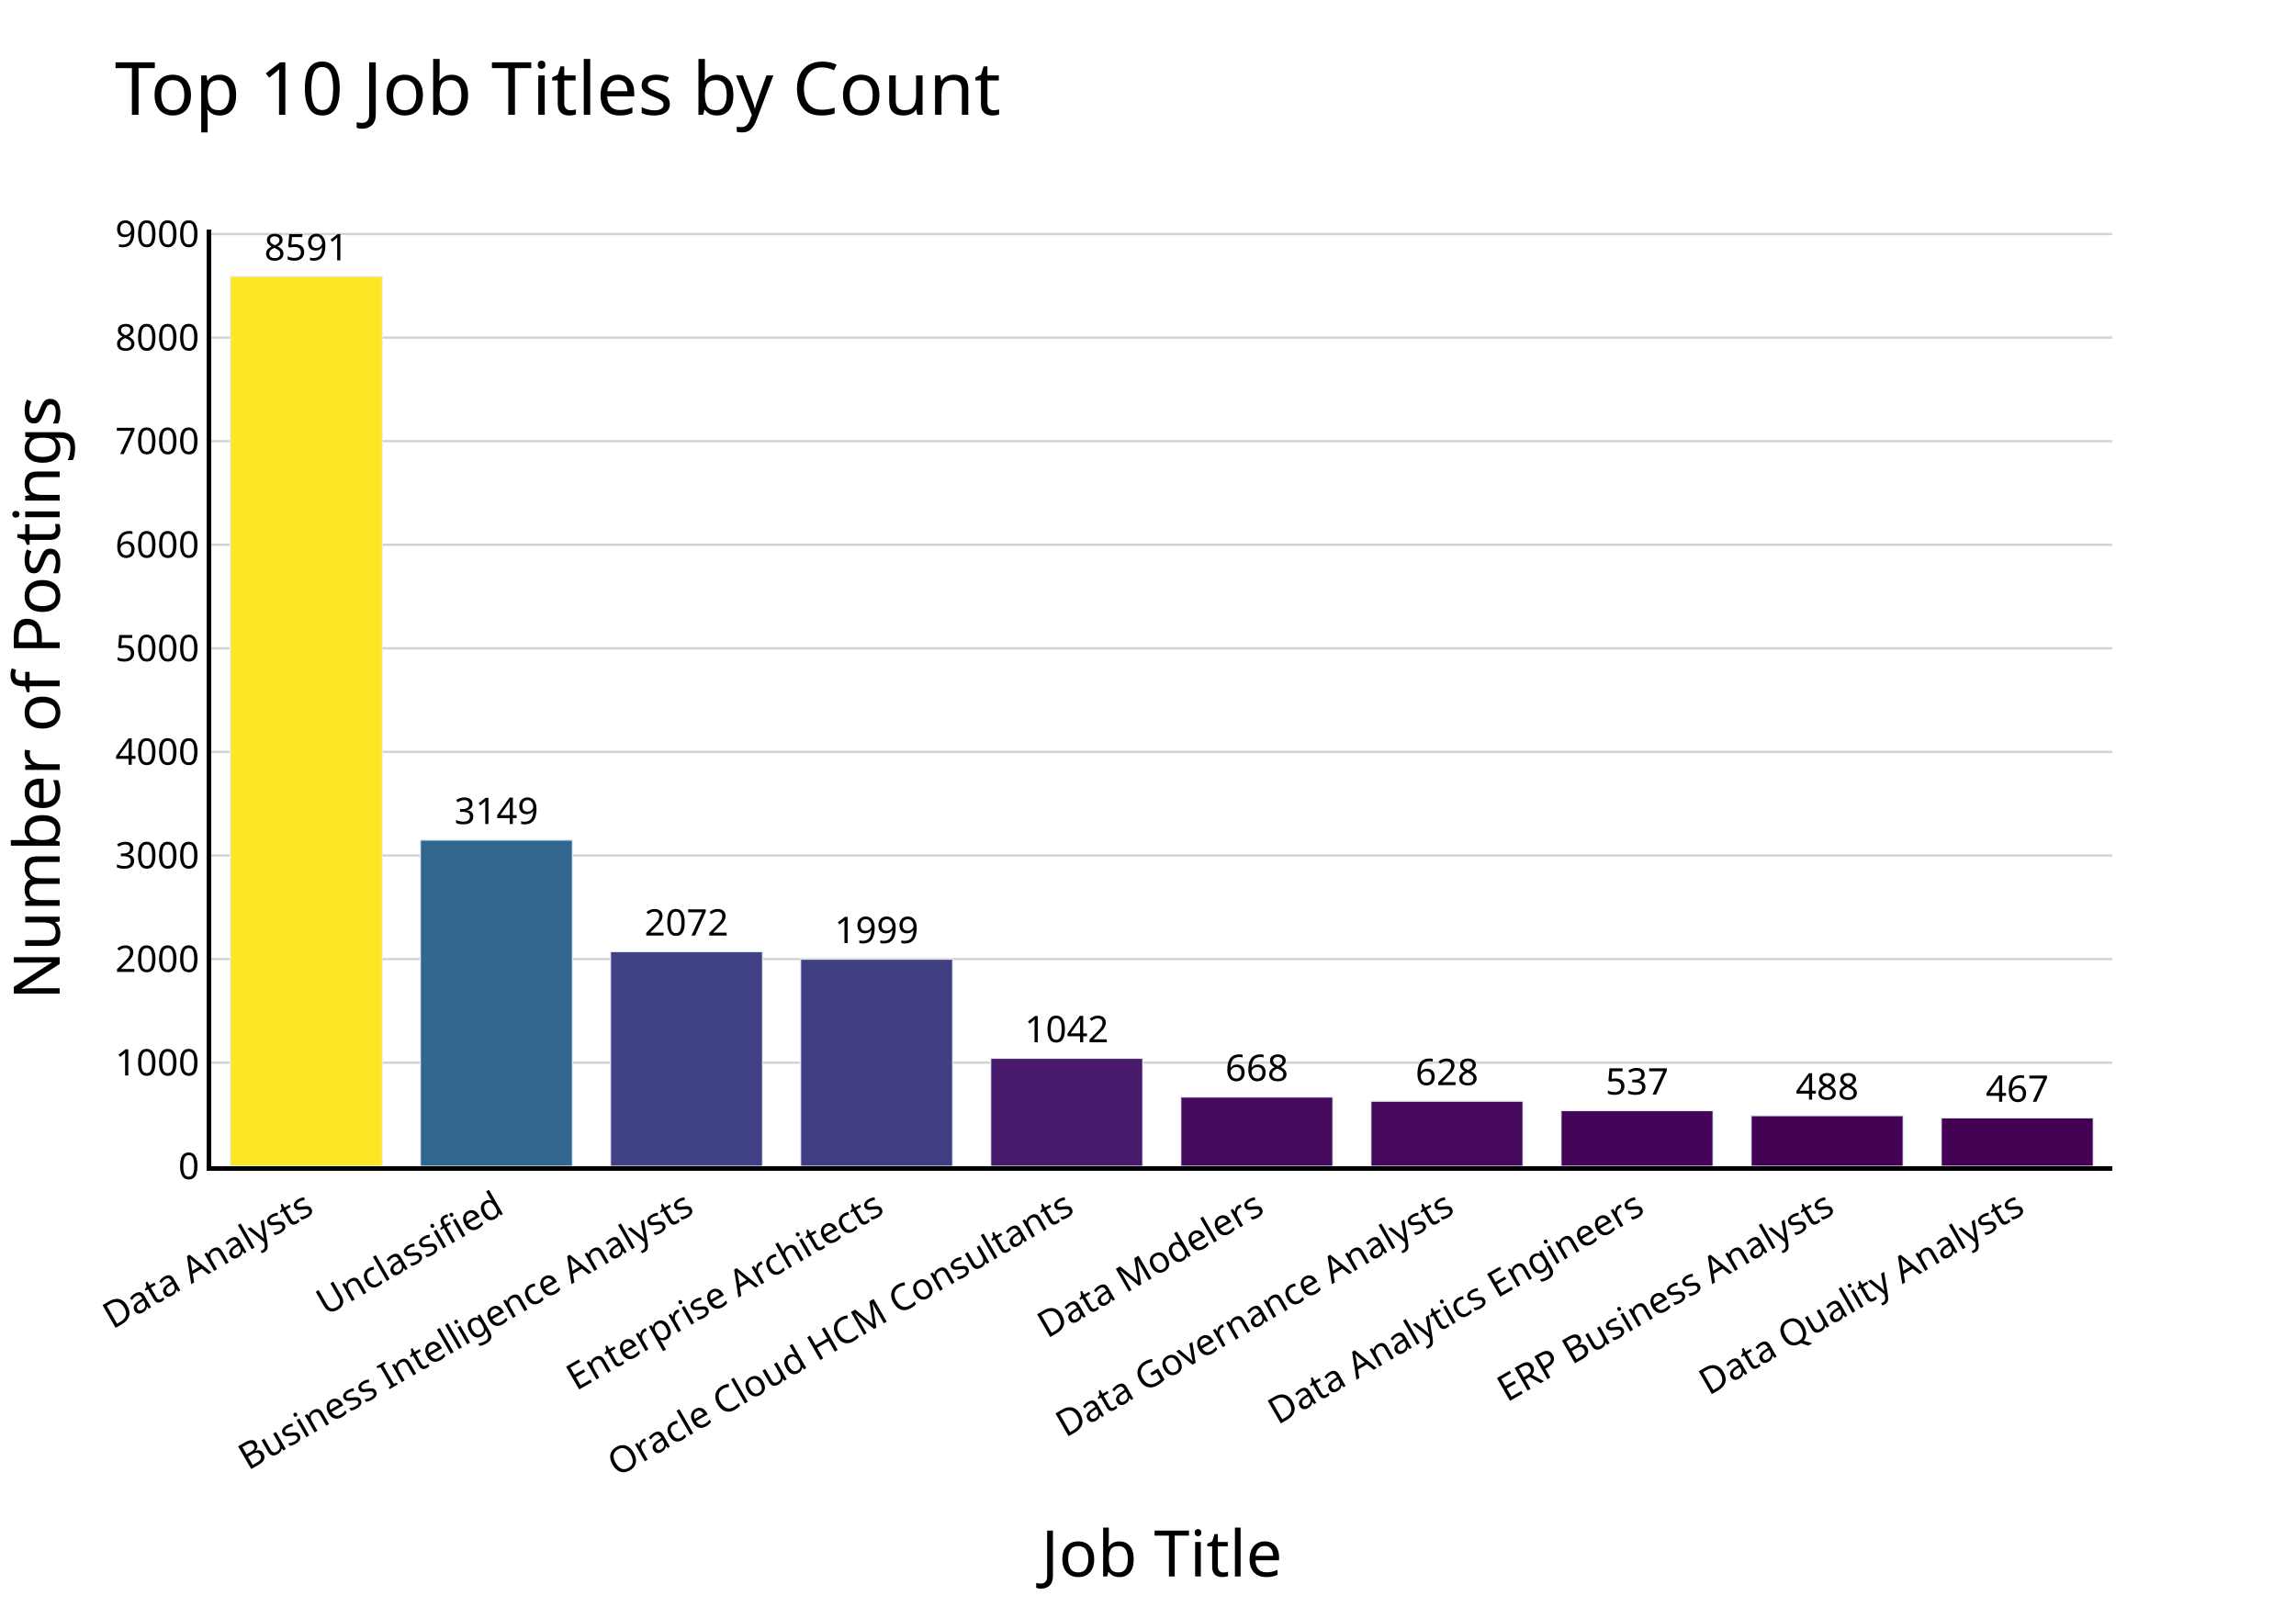
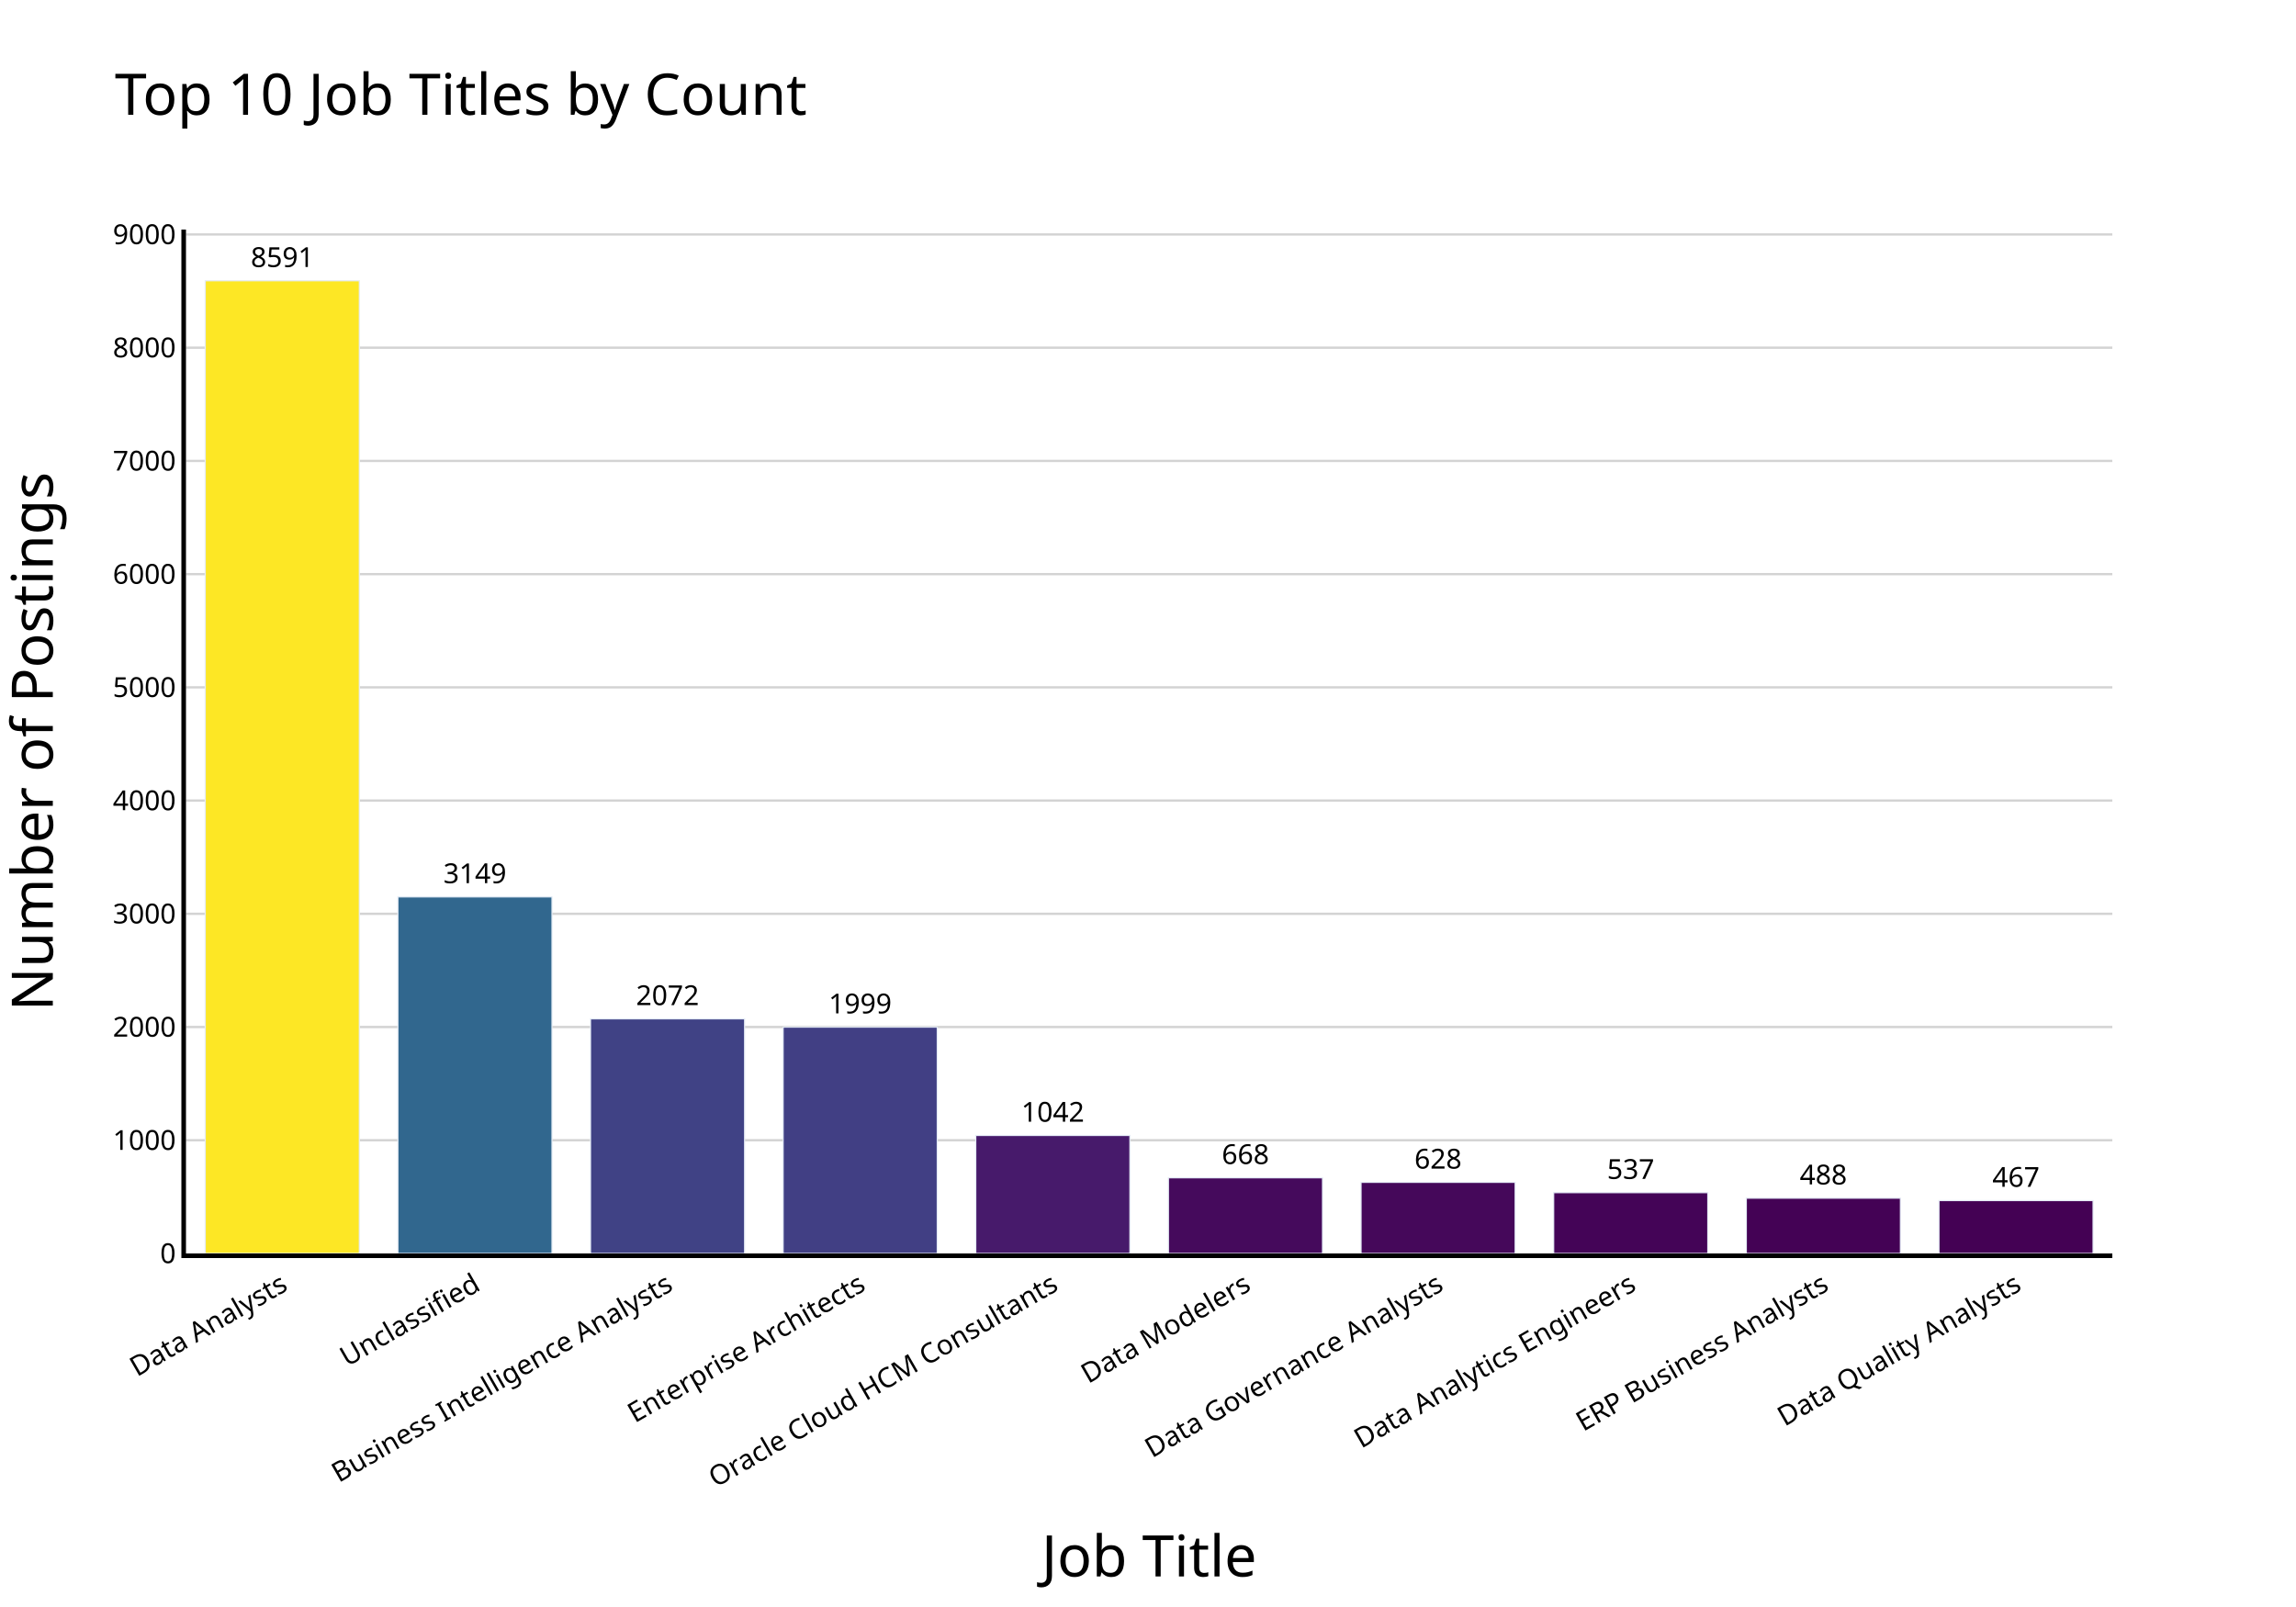
<svg xmlns="http://www.w3.org/2000/svg" class="main-svg" width="1000" height="700" style="" viewBox="0 0 1000 700">
  <rect x="0" y="0" width="1000" height="700" style="fill: rgb(255, 255, 255); fill-opacity: 1;" />
-   <defs id="defs-1b2f49">
+   <defs id="defs-019430">
    <g class="clips">
-       <clipPath id="clip1b2f49xyplot" class="plotclip">
-         <rect width="828" height="408" />
-       </clipPath>
-       <clipPath class="axesclip" id="clip1b2f49x">
-         <rect x="92" y="0" width="828" height="700" />
-       </clipPath>
-       <clipPath class="axesclip" id="clip1b2f49y">
-         <rect x="0" y="100" width="1000" height="408" />
-       </clipPath>
-       <clipPath class="axesclip" id="clip1b2f49xy">
-         <rect x="92" y="100" width="828" height="408" />
+       <clipPath id="clip019430xyplot" class="plotclip">
+         <rect width="839" height="446" />
+       </clipPath>
+       <clipPath class="axesclip" id="clip019430x">
+         <rect x="81" y="0" width="839" height="700" />
+       </clipPath>
+       <clipPath class="axesclip" id="clip019430y">
+         <rect x="0" y="100" width="1000" height="446" />
+       </clipPath>
+       <clipPath class="axesclip" id="clip019430xy">
+         <rect x="81" y="100" width="839" height="446" />
      </clipPath>
    </g>
    <g class="gradients" />
    <g class="patterns" />
  </defs>
  <g class="bglayer" />
  <g class="layer-below">
    <g class="imagelayer" />
    <g class="shapelayer" />
  </g>
  <g class="cartesianlayer">
    <g class="subplot xy">
      <g class="layer-subplot">
        <g class="shapelayer" />
        <g class="imagelayer" />
      </g>
      <g class="minor-gridlayer">
        <g class="x" />
        <g class="y" />
      </g>
      <g class="gridlayer">
        <g class="x" />
        <g class="y">
-           <path class="ygrid crisp" transform="translate(0,462.88)" d="M92,0h828" style="stroke: rgb(211, 211, 211); stroke-opacity: 1; stroke-width: 1px;" />
-           <path class="ygrid crisp" transform="translate(0,417.77)" d="M92,0h828" style="stroke: rgb(211, 211, 211); stroke-opacity: 1; stroke-width: 1px;" />
-           <path class="ygrid crisp" transform="translate(0,372.65)" d="M92,0h828" style="stroke: rgb(211, 211, 211); stroke-opacity: 1; stroke-width: 1px;" />
-           <path class="ygrid crisp" transform="translate(0,327.53)" d="M92,0h828" style="stroke: rgb(211, 211, 211); stroke-opacity: 1; stroke-width: 1px;" />
-           <path class="ygrid crisp" transform="translate(0,282.42)" d="M92,0h828" style="stroke: rgb(211, 211, 211); stroke-opacity: 1; stroke-width: 1px;" />
-           <path class="ygrid crisp" transform="translate(0,237.3)" d="M92,0h828" style="stroke: rgb(211, 211, 211); stroke-opacity: 1; stroke-width: 1px;" />
-           <path class="ygrid crisp" transform="translate(0,192.18)" d="M92,0h828" style="stroke: rgb(211, 211, 211); stroke-opacity: 1; stroke-width: 1px;" />
-           <path class="ygrid crisp" transform="translate(0,147.06)" d="M92,0h828" style="stroke: rgb(211, 211, 211); stroke-opacity: 1; stroke-width: 1px;" />
-           <path class="ygrid crisp" transform="translate(0,101.95)" d="M92,0h828" style="stroke: rgb(211, 211, 211); stroke-opacity: 1; stroke-width: 1px;" />
+           <path class="ygrid crisp" transform="translate(0,496.68)" d="M81,0h839" style="stroke: rgb(211, 211, 211); stroke-opacity: 1; stroke-width: 1px;" />
+           <path class="ygrid crisp" transform="translate(0,447.36)" d="M81,0h839" style="stroke: rgb(211, 211, 211); stroke-opacity: 1; stroke-width: 1px;" />
+           <path class="ygrid crisp" transform="translate(0,398.04)" d="M81,0h839" style="stroke: rgb(211, 211, 211); stroke-opacity: 1; stroke-width: 1px;" />
+           <path class="ygrid crisp" transform="translate(0,348.72)" d="M81,0h839" style="stroke: rgb(211, 211, 211); stroke-opacity: 1; stroke-width: 1px;" />
+           <path class="ygrid crisp" transform="translate(0,299.4)" d="M81,0h839" style="stroke: rgb(211, 211, 211); stroke-opacity: 1; stroke-width: 1px;" />
+           <path class="ygrid crisp" transform="translate(0,250.09)" d="M81,0h839" style="stroke: rgb(211, 211, 211); stroke-opacity: 1; stroke-width: 1px;" />
+           <path class="ygrid crisp" transform="translate(0,200.77)" d="M81,0h839" style="stroke: rgb(211, 211, 211); stroke-opacity: 1; stroke-width: 1px;" />
+           <path class="ygrid crisp" transform="translate(0,151.45)" d="M81,0h839" style="stroke: rgb(211, 211, 211); stroke-opacity: 1; stroke-width: 1px;" />
+           <path class="ygrid crisp" transform="translate(0,102.13)" d="M81,0h839" style="stroke: rgb(211, 211, 211); stroke-opacity: 1; stroke-width: 1px;" />
        </g>
      </g>
      <g class="zerolinelayer">
-         <path class="yzl zl crisp" transform="translate(0,508)" d="M92,0h828" style="stroke: rgb(255, 255, 255); stroke-opacity: 1; stroke-width: 2px;" />
+         <path class="yzl zl crisp" transform="translate(0,546)" d="M81,0h839" style="stroke: rgb(255, 255, 255); stroke-opacity: 1; stroke-width: 2px;" />
      </g>
      <g class="layer-between">
        <g class="shapelayer" />
        <g class="imagelayer" />
      </g>
      <path class="xlines-below" />
      <path class="ylines-below" />
      <g class="overlines-below" />
      <g class="xaxislayer-below" />
      <g class="yaxislayer-below" />
      <g class="overaxes-below" />
      <g class="overplot">
-         <g class="xy" transform="translate(92,100)" clip-path="url(#clip1b2f49xyplot)">
+         <g class="xy" transform="translate(81,100)" clip-path="url(#clip019430xyplot)">
          <g class="barlayer mlayer">
            <g class="trace bars" style="opacity: 1;">
              <g class="points">
                <g class="point">
-                   <path d="M8.28,408V20.4H74.52V408Z" style="vector-effect: none; opacity: 1; stroke-width: 0.5px; fill: rgb(253, 231, 37); fill-opacity: 1; stroke: rgb(229, 236, 246); stroke-opacity: 1;" />
-                   <text class="bartext bartext-outside" text-anchor="middle" data-notex="1" x="0" y="0" style="font-family: 'Arial Black'; font-size: 16px; fill: rgb(0, 0, 0); fill-opacity: 1; white-space: pre;" transform="translate(41.4,13.4)">8591</text>
-                 </g>
-                 <g class="point">
-                   <path d="M91.08,408V265.93H157.32V408Z" style="vector-effect: none; opacity: 1; stroke-width: 0.5px; fill: rgb(49, 103, 142); fill-opacity: 1; stroke: rgb(229, 236, 246); stroke-opacity: 1;" />
-                   <text class="bartext bartext-outside" text-anchor="middle" data-notex="1" x="0" y="0" style="font-family: 'Arial Black'; font-size: 16px; fill: rgb(0, 0, 0); fill-opacity: 1; white-space: pre;" transform="translate(124.2,258.93)">3149</text>
-                 </g>
-                 <g class="point">
-                   <path d="M173.88,408V314.52H240.12V408Z" style="vector-effect: none; opacity: 1; stroke-width: 0.5px; fill: rgb(64, 66, 133); fill-opacity: 1; stroke: rgb(229, 236, 246); stroke-opacity: 1;" />
-                   <text class="bartext bartext-outside" text-anchor="middle" data-notex="1" x="0" y="0" style="font-family: 'Arial Black'; font-size: 16px; fill: rgb(0, 0, 0); fill-opacity: 1; white-space: pre;" transform="translate(207,307.52)">2072</text>
-                 </g>
-                 <g class="point">
-                   <path d="M256.68,408V317.81H322.92V408Z" style="vector-effect: none; opacity: 1; stroke-width: 0.5px; fill: rgb(65, 63, 132); fill-opacity: 1; stroke: rgb(229, 236, 246); stroke-opacity: 1;" />
-                   <text class="bartext bartext-outside" text-anchor="middle" data-notex="1" x="0" y="0" style="font-family: 'Arial Black'; font-size: 16px; fill: rgb(0, 0, 0); fill-opacity: 1; white-space: pre;" transform="translate(289.8,310.81)">1999</text>
-                 </g>
-                 <g class="point">
-                   <path d="M339.48,408V360.99H405.72V408Z" style="vector-effect: none; opacity: 1; stroke-width: 0.5px; fill: rgb(71, 26, 107); fill-opacity: 1; stroke: rgb(229, 236, 246); stroke-opacity: 1;" />
-                   <text class="bartext bartext-outside" text-anchor="middle" data-notex="1" x="0" y="0" style="font-family: 'Arial Black'; font-size: 16px; fill: rgb(0, 0, 0); fill-opacity: 1; white-space: pre;" transform="translate(372.6,353.99)">1042</text>
-                 </g>
-                 <g class="point">
-                   <path d="M422.28,408V377.86H488.52V408Z" style="vector-effect: none; opacity: 1; stroke-width: 0.5px; fill: rgb(69, 10, 92); fill-opacity: 1; stroke: rgb(229, 236, 246); stroke-opacity: 1;" />
-                   <text class="bartext bartext-outside" text-anchor="middle" data-notex="1" x="0" y="0" style="font-family: 'Arial Black'; font-size: 16px; fill: rgb(0, 0, 0); fill-opacity: 1; white-space: pre;" transform="translate(455.4,370.86)">668</text>
-                 </g>
-                 <g class="point">
-                   <path d="M505.08,408V379.67H571.32V408Z" style="vector-effect: none; opacity: 1; stroke-width: 0.5px; fill: rgb(69, 8, 90); fill-opacity: 1; stroke: rgb(229, 236, 246); stroke-opacity: 1;" />
-                   <text class="bartext bartext-outside" text-anchor="middle" data-notex="1" x="0" y="0" style="font-family: 'Arial Black'; font-size: 16px; fill: rgb(0, 0, 0); fill-opacity: 1; white-space: pre;" transform="translate(538.2,372.67)">628</text>
-                 </g>
-                 <g class="point">
-                   <path d="M587.88,408V383.77H654.12V408Z" style="vector-effect: none; opacity: 1; stroke-width: 0.5px; fill: rgb(68, 4, 87); fill-opacity: 1; stroke: rgb(229, 236, 246); stroke-opacity: 1;" />
-                   <text class="bartext bartext-outside" text-anchor="middle" data-notex="1" x="0" y="0" style="font-family: 'Arial Black'; font-size: 16px; fill: rgb(0, 0, 0); fill-opacity: 1; white-space: pre;" transform="translate(621,376.77)">537</text>
-                 </g>
-                 <g class="point">
-                   <path d="M670.68,408V385.98H736.92V408Z" style="vector-effect: none; opacity: 1; stroke-width: 0.5px; fill: rgb(68, 2, 85); fill-opacity: 1; stroke: rgb(229, 236, 246); stroke-opacity: 1;" />
-                   <text class="bartext bartext-outside" text-anchor="middle" data-notex="1" x="0" y="0" style="font-family: 'Arial Black'; font-size: 16px; fill: rgb(0, 0, 0); fill-opacity: 1; white-space: pre;" transform="translate(703.8,378.98)">488</text>
-                 </g>
-                 <g class="point">
-                   <path d="M753.48,408V386.93H819.72V408Z" style="vector-effect: none; opacity: 1; stroke-width: 0.5px; fill: rgb(68, 1, 84); fill-opacity: 1; stroke: rgb(229, 236, 246); stroke-opacity: 1;" />
-                   <text class="bartext bartext-outside" text-anchor="middle" data-notex="1" x="0" y="0" style="font-family: 'Arial Black'; font-size: 16px; fill: rgb(0, 0, 0); fill-opacity: 1; white-space: pre;" transform="translate(786.6,379.93)">467</text>
+                   <path d="M8.39,446V22.3H75.51V446Z" style="vector-effect: none; opacity: 1; stroke-width: 0.5px; fill: rgb(253, 231, 37); fill-opacity: 1; stroke: rgb(229, 236, 246); stroke-opacity: 1;" />
+                   <text class="bartext bartext-outside" text-anchor="middle" data-notex="1" x="0" y="0" style="font-family: 'Arial Black'; font-size: 12px; fill: rgb(0, 0, 0); fill-opacity: 1; white-space: pre;" transform="translate(41.95,16.3)">8591</text>
+                 </g>
+                 <g class="point">
+                   <path d="M92.29,446V290.69H159.41V446Z" style="vector-effect: none; opacity: 1; stroke-width: 0.5px; fill: rgb(49, 103, 142); fill-opacity: 1; stroke: rgb(229, 236, 246); stroke-opacity: 1;" />
+                   <text class="bartext bartext-outside" text-anchor="middle" data-notex="1" x="0" y="0" style="font-family: 'Arial Black'; font-size: 12px; fill: rgb(0, 0, 0); fill-opacity: 1; white-space: pre;" transform="translate(125.85,284.69)">3149</text>
+                 </g>
+                 <g class="point">
+                   <path d="M176.19,446V343.81H243.31V446Z" style="vector-effect: none; opacity: 1; stroke-width: 0.5px; fill: rgb(64, 66, 133); fill-opacity: 1; stroke: rgb(229, 236, 246); stroke-opacity: 1;" />
+                   <text class="bartext bartext-outside" text-anchor="middle" data-notex="1" x="0" y="0" style="font-family: 'Arial Black'; font-size: 12px; fill: rgb(0, 0, 0); fill-opacity: 1; white-space: pre;" transform="translate(209.75,337.81)">2072</text>
+                 </g>
+                 <g class="point">
+                   <path d="M260.09,446V347.41H327.21V446Z" style="vector-effect: none; opacity: 1; stroke-width: 0.5px; fill: rgb(65, 63, 132); fill-opacity: 1; stroke: rgb(229, 236, 246); stroke-opacity: 1;" />
+                   <text class="bartext bartext-outside" text-anchor="middle" data-notex="1" x="0" y="0" style="font-family: 'Arial Black'; font-size: 12px; fill: rgb(0, 0, 0); fill-opacity: 1; white-space: pre;" transform="translate(293.65,341.41)">1999</text>
+                 </g>
+                 <g class="point">
+                   <path d="M343.99,446V394.61H411.11V446Z" style="vector-effect: none; opacity: 1; stroke-width: 0.5px; fill: rgb(71, 26, 107); fill-opacity: 1; stroke: rgb(229, 236, 246); stroke-opacity: 1;" />
+                   <text class="bartext bartext-outside" text-anchor="middle" data-notex="1" x="0" y="0" style="font-family: 'Arial Black'; font-size: 12px; fill: rgb(0, 0, 0); fill-opacity: 1; white-space: pre;" transform="translate(377.55,388.61)">1042</text>
+                 </g>
+                 <g class="point">
+                   <path d="M427.89,446V413.05H495.01V446Z" style="vector-effect: none; opacity: 1; stroke-width: 0.5px; fill: rgb(69, 10, 92); fill-opacity: 1; stroke: rgb(229, 236, 246); stroke-opacity: 1;" />
+                   <text class="bartext bartext-outside" text-anchor="middle" data-notex="1" x="0" y="0" style="font-family: 'Arial Black'; font-size: 12px; fill: rgb(0, 0, 0); fill-opacity: 1; white-space: pre;" transform="translate(461.45,407.05)">668</text>
+                 </g>
+                 <g class="point">
+                   <path d="M511.79,446V415.03H578.91V446Z" style="vector-effect: none; opacity: 1; stroke-width: 0.5px; fill: rgb(69, 8, 90); fill-opacity: 1; stroke: rgb(229, 236, 246); stroke-opacity: 1;" />
+                   <text class="bartext bartext-outside" text-anchor="middle" data-notex="1" x="0" y="0" style="font-family: 'Arial Black'; font-size: 12px; fill: rgb(0, 0, 0); fill-opacity: 1; white-space: pre;" transform="translate(545.35,409.03)">628</text>
+                 </g>
+                 <g class="point">
+                   <path d="M595.69,446V419.52H662.81V446Z" style="vector-effect: none; opacity: 1; stroke-width: 0.5px; fill: rgb(68, 4, 87); fill-opacity: 1; stroke: rgb(229, 236, 246); stroke-opacity: 1;" />
+                   <text class="bartext bartext-outside" text-anchor="middle" data-notex="1" x="0" y="0" style="font-family: 'Arial Black'; font-size: 12px; fill: rgb(0, 0, 0); fill-opacity: 1; white-space: pre;" transform="translate(629.25,413.52)">537</text>
+                 </g>
+                 <g class="point">
+                   <path d="M679.59,446V421.93H746.71V446Z" style="vector-effect: none; opacity: 1; stroke-width: 0.5px; fill: rgb(68, 2, 85); fill-opacity: 1; stroke: rgb(229, 236, 246); stroke-opacity: 1;" />
+                   <text class="bartext bartext-outside" text-anchor="middle" data-notex="1" x="0" y="0" style="font-family: 'Arial Black'; font-size: 12px; fill: rgb(0, 0, 0); fill-opacity: 1; white-space: pre;" transform="translate(713.15,415.93)">488</text>
+                 </g>
+                 <g class="point">
+                   <path d="M763.49,446V422.97H830.61V446Z" style="vector-effect: none; opacity: 1; stroke-width: 0.5px; fill: rgb(68, 1, 84); fill-opacity: 1; stroke: rgb(229, 236, 246); stroke-opacity: 1;" />
+                   <text class="bartext bartext-outside" text-anchor="middle" data-notex="1" x="0" y="0" style="font-family: 'Arial Black'; font-size: 12px; fill: rgb(0, 0, 0); fill-opacity: 1; white-space: pre;" transform="translate(797.05,416.97)">467</text>
                </g>
              </g>
            </g>
          </g>
        </g>
      </g>
-       <path class="xlines-above crisp" d="M90,509H920" style="fill: none; stroke-width: 2px; stroke: rgb(0, 0, 0); stroke-opacity: 1;" />
-       <path class="ylines-above crisp" d="M91,100V508" style="fill: none; stroke-width: 2px; stroke: rgb(0, 0, 0); stroke-opacity: 1;" />
+       <path class="xlines-above crisp" d="M79,547H920" style="fill: none; stroke-width: 2px; stroke: rgb(0, 0, 0); stroke-opacity: 1;" />
+       <path class="ylines-above crisp" d="M80,100V546" style="fill: none; stroke-width: 2px; stroke: rgb(0, 0, 0); stroke-opacity: 1;" />
      <g class="overlines-above" />
      <g class="xaxislayer-above">
        <g class="xtick">
-           <text text-anchor="end" x="0" y="529.2" transform="translate(133.4,0) rotate(-30,0,521.2)" style="font-family: 'Arial Black'; font-size: 16px; fill: rgb(0, 0, 0); fill-opacity: 1; white-space: pre; opacity: 1;">Data Analysts</text>
-         </g>
-         <g class="xtick">
-           <text text-anchor="end" x="0" y="529.2" transform="translate(216.2,0) rotate(-30,0,521.2)" style="font-family: 'Arial Black'; font-size: 16px; fill: rgb(0, 0, 0); fill-opacity: 1; white-space: pre; opacity: 1;">Unclassified</text>
-         </g>
-         <g class="xtick">
-           <text text-anchor="end" x="0" y="529.2" transform="translate(299,0) rotate(-30,0,521.2)" style="font-family: 'Arial Black'; font-size: 16px; fill: rgb(0, 0, 0); fill-opacity: 1; white-space: pre; opacity: 1;">Business Intelligence Analysts</text>
-         </g>
-         <g class="xtick">
-           <text text-anchor="end" x="0" y="529.2" transform="translate(381.8,0) rotate(-30,0,521.2)" style="font-family: 'Arial Black'; font-size: 16px; fill: rgb(0, 0, 0); fill-opacity: 1; white-space: pre; opacity: 1;">Enterprise Architects</text>
-         </g>
-         <g class="xtick">
-           <text text-anchor="end" x="0" y="529.2" transform="translate(464.6,0) rotate(-30,0,521.2)" style="font-family: 'Arial Black'; font-size: 16px; fill: rgb(0, 0, 0); fill-opacity: 1; white-space: pre; opacity: 1;">Oracle Cloud HCM Consultants</text>
-         </g>
-         <g class="xtick">
-           <text text-anchor="end" x="0" y="529.2" transform="translate(547.4,0) rotate(-30,0,521.2)" style="font-family: 'Arial Black'; font-size: 16px; fill: rgb(0, 0, 0); fill-opacity: 1; white-space: pre; opacity: 1;">Data Modelers</text>
-         </g>
-         <g class="xtick">
-           <text text-anchor="end" x="0" y="529.2" transform="translate(630.2,0) rotate(-30,0,521.2)" style="font-family: 'Arial Black'; font-size: 16px; fill: rgb(0, 0, 0); fill-opacity: 1; white-space: pre; opacity: 1;">Data Governance Analysts</text>
-         </g>
-         <g class="xtick">
-           <text text-anchor="end" x="0" y="529.2" transform="translate(713,0) rotate(-30,0,521.2)" style="font-family: 'Arial Black'; font-size: 16px; fill: rgb(0, 0, 0); fill-opacity: 1; white-space: pre; opacity: 1;">Data Analytics Engineers</text>
-         </g>
-         <g class="xtick">
-           <text text-anchor="end" x="0" y="529.2" transform="translate(795.8,0) rotate(-30,0,521.2)" style="font-family: 'Arial Black'; font-size: 16px; fill: rgb(0, 0, 0); fill-opacity: 1; white-space: pre; opacity: 1;">ERP Business Analysts</text>
-         </g>
-         <g class="xtick">
-           <text text-anchor="end" x="0" y="529.2" transform="translate(878.6,0) rotate(-30,0,521.2)" style="font-family: 'Arial Black'; font-size: 16px; fill: rgb(0, 0, 0); fill-opacity: 1; white-space: pre; opacity: 1;">Data Quality Analysts</text>
+           <text text-anchor="end" x="0" y="562.4" transform="translate(122.95,0) rotate(-30,0,556.4)" style="font-family: 'Arial Black'; font-size: 12px; fill: rgb(0, 0, 0); fill-opacity: 1; white-space: pre; opacity: 1;">Data Analysts</text>
+         </g>
+         <g class="xtick">
+           <text text-anchor="end" x="0" y="562.4" transform="translate(206.85,0) rotate(-30,0,556.4)" style="font-family: 'Arial Black'; font-size: 12px; fill: rgb(0, 0, 0); fill-opacity: 1; white-space: pre; opacity: 1;">Unclassified</text>
+         </g>
+         <g class="xtick">
+           <text text-anchor="end" x="0" y="562.4" transform="translate(290.75,0) rotate(-30,0,556.4)" style="font-family: 'Arial Black'; font-size: 12px; fill: rgb(0, 0, 0); fill-opacity: 1; white-space: pre; opacity: 1;">Business Intelligence Analysts</text>
+         </g>
+         <g class="xtick">
+           <text text-anchor="end" x="0" y="562.4" transform="translate(374.65,0) rotate(-30,0,556.4)" style="font-family: 'Arial Black'; font-size: 12px; fill: rgb(0, 0, 0); fill-opacity: 1; white-space: pre; opacity: 1;">Enterprise Architects</text>
+         </g>
+         <g class="xtick">
+           <text text-anchor="end" x="0" y="562.4" transform="translate(458.55,0) rotate(-30,0,556.4)" style="font-family: 'Arial Black'; font-size: 12px; fill: rgb(0, 0, 0); fill-opacity: 1; white-space: pre; opacity: 1;">Oracle Cloud HCM Consultants</text>
+         </g>
+         <g class="xtick">
+           <text text-anchor="end" x="0" y="562.4" transform="translate(542.45,0) rotate(-30,0,556.4)" style="font-family: 'Arial Black'; font-size: 12px; fill: rgb(0, 0, 0); fill-opacity: 1; white-space: pre; opacity: 1;">Data Modelers</text>
+         </g>
+         <g class="xtick">
+           <text text-anchor="end" x="0" y="562.4" transform="translate(626.35,0) rotate(-30,0,556.4)" style="font-family: 'Arial Black'; font-size: 12px; fill: rgb(0, 0, 0); fill-opacity: 1; white-space: pre; opacity: 1;">Data Governance Analysts</text>
+         </g>
+         <g class="xtick">
+           <text text-anchor="end" x="0" y="562.4" transform="translate(710.25,0) rotate(-30,0,556.4)" style="font-family: 'Arial Black'; font-size: 12px; fill: rgb(0, 0, 0); fill-opacity: 1; white-space: pre; opacity: 1;">Data Analytics Engineers</text>
+         </g>
+         <g class="xtick">
+           <text text-anchor="end" x="0" y="562.4" transform="translate(794.15,0) rotate(-30,0,556.4)" style="font-family: 'Arial Black'; font-size: 12px; fill: rgb(0, 0, 0); fill-opacity: 1; white-space: pre; opacity: 1;">ERP Business Analysts</text>
+         </g>
+         <g class="xtick">
+           <text text-anchor="end" x="0" y="562.4" transform="translate(878.05,0) rotate(-30,0,556.4)" style="font-family: 'Arial Black'; font-size: 12px; fill: rgb(0, 0, 0); fill-opacity: 1; white-space: pre; opacity: 1;">Data Quality Analysts</text>
        </g>
      </g>
      <g class="yaxislayer-above">
        <g class="ytick">
-           <text text-anchor="end" x="86.8" y="5.6" transform="translate(0,508)" style="font-family: 'Arial Black'; font-size: 16px; fill: rgb(0, 0, 0); fill-opacity: 1; white-space: pre; opacity: 1;">0</text>
-         </g>
-         <g class="ytick">
-           <text text-anchor="end" x="86.8" y="5.6" style="font-family: 'Arial Black'; font-size: 16px; fill: rgb(0, 0, 0); fill-opacity: 1; white-space: pre; opacity: 1;" transform="translate(0,462.88)">1000</text>
-         </g>
-         <g class="ytick">
-           <text text-anchor="end" x="86.8" y="5.6" style="font-family: 'Arial Black'; font-size: 16px; fill: rgb(0, 0, 0); fill-opacity: 1; white-space: pre; opacity: 1;" transform="translate(0,417.77)">2000</text>
-         </g>
-         <g class="ytick">
-           <text text-anchor="end" x="86.8" y="5.6" style="font-family: 'Arial Black'; font-size: 16px; fill: rgb(0, 0, 0); fill-opacity: 1; white-space: pre; opacity: 1;" transform="translate(0,372.65)">3000</text>
-         </g>
-         <g class="ytick">
-           <text text-anchor="end" x="86.8" y="5.6" style="font-family: 'Arial Black'; font-size: 16px; fill: rgb(0, 0, 0); fill-opacity: 1; white-space: pre; opacity: 1;" transform="translate(0,327.53)">4000</text>
-         </g>
-         <g class="ytick">
-           <text text-anchor="end" x="86.8" y="5.6" style="font-family: 'Arial Black'; font-size: 16px; fill: rgb(0, 0, 0); fill-opacity: 1; white-space: pre; opacity: 1;" transform="translate(0,282.42)">5000</text>
-         </g>
-         <g class="ytick">
-           <text text-anchor="end" x="86.8" y="5.6" style="font-family: 'Arial Black'; font-size: 16px; fill: rgb(0, 0, 0); fill-opacity: 1; white-space: pre; opacity: 1;" transform="translate(0,237.3)">6000</text>
-         </g>
-         <g class="ytick">
-           <text text-anchor="end" x="86.8" y="5.6" style="font-family: 'Arial Black'; font-size: 16px; fill: rgb(0, 0, 0); fill-opacity: 1; white-space: pre; opacity: 1;" transform="translate(0,192.18)">7000</text>
-         </g>
-         <g class="ytick">
-           <text text-anchor="end" x="86.8" y="5.6" style="font-family: 'Arial Black'; font-size: 16px; fill: rgb(0, 0, 0); fill-opacity: 1; white-space: pre; opacity: 1;" transform="translate(0,147.06)">8000</text>
-         </g>
-         <g class="ytick">
-           <text text-anchor="end" x="86.8" y="5.6" style="font-family: 'Arial Black'; font-size: 16px; fill: rgb(0, 0, 0); fill-opacity: 1; white-space: pre; opacity: 1;" transform="translate(0,101.95)">9000</text>
+           <text text-anchor="end" x="76.6" y="4.2" transform="translate(0,546)" style="font-family: 'Arial Black'; font-size: 12px; fill: rgb(0, 0, 0); fill-opacity: 1; white-space: pre; opacity: 1;">0</text>
+         </g>
+         <g class="ytick">
+           <text text-anchor="end" x="76.6" y="4.2" style="font-family: 'Arial Black'; font-size: 12px; fill: rgb(0, 0, 0); fill-opacity: 1; white-space: pre; opacity: 1;" transform="translate(0,496.68)">1000</text>
+         </g>
+         <g class="ytick">
+           <text text-anchor="end" x="76.6" y="4.2" style="font-family: 'Arial Black'; font-size: 12px; fill: rgb(0, 0, 0); fill-opacity: 1; white-space: pre; opacity: 1;" transform="translate(0,447.36)">2000</text>
+         </g>
+         <g class="ytick">
+           <text text-anchor="end" x="76.6" y="4.2" style="font-family: 'Arial Black'; font-size: 12px; fill: rgb(0, 0, 0); fill-opacity: 1; white-space: pre; opacity: 1;" transform="translate(0,398.04)">3000</text>
+         </g>
+         <g class="ytick">
+           <text text-anchor="end" x="76.6" y="4.2" style="font-family: 'Arial Black'; font-size: 12px; fill: rgb(0, 0, 0); fill-opacity: 1; white-space: pre; opacity: 1;" transform="translate(0,348.72)">4000</text>
+         </g>
+         <g class="ytick">
+           <text text-anchor="end" x="76.6" y="4.2" style="font-family: 'Arial Black'; font-size: 12px; fill: rgb(0, 0, 0); fill-opacity: 1; white-space: pre; opacity: 1;" transform="translate(0,299.4)">5000</text>
+         </g>
+         <g class="ytick">
+           <text text-anchor="end" x="76.6" y="4.2" style="font-family: 'Arial Black'; font-size: 12px; fill: rgb(0, 0, 0); fill-opacity: 1; white-space: pre; opacity: 1;" transform="translate(0,250.09)">6000</text>
+         </g>
+         <g class="ytick">
+           <text text-anchor="end" x="76.6" y="4.2" style="font-family: 'Arial Black'; font-size: 12px; fill: rgb(0, 0, 0); fill-opacity: 1; white-space: pre; opacity: 1;" transform="translate(0,200.77)">7000</text>
+         </g>
+         <g class="ytick">
+           <text text-anchor="end" x="76.6" y="4.2" style="font-family: 'Arial Black'; font-size: 12px; fill: rgb(0, 0, 0); fill-opacity: 1; white-space: pre; opacity: 1;" transform="translate(0,151.45)">8000</text>
+         </g>
+         <g class="ytick">
+           <text text-anchor="end" x="76.6" y="4.2" style="font-family: 'Arial Black'; font-size: 12px; fill: rgb(0, 0, 0); fill-opacity: 1; white-space: pre; opacity: 1;" transform="translate(0,102.13)">9000</text>
        </g>
      </g>
      <g class="overaxes-above" />
    </g>
  </g>
  <g class="polarlayer" />
  <g class="smithlayer" />
  <g class="ternarylayer" />
  <g class="geolayer" />
  <g class="funnelarealayer" />
  <g class="pielayer" />
  <g class="iciclelayer" />
  <g class="treemaplayer" />
  <g class="sunburstlayer" />
  <g class="glimages" />
-   <defs id="topdefs-1b2f49">
+   <defs id="topdefs-019430">
    <g class="clips" />
  </defs>
  <g class="layer-above">
    <g class="imagelayer" />
    <g class="shapelayer" />
  </g>
  <g class="infolayer">
    <g class="g-gtitle">
-       <text class="gtitle" x="50" y="50" text-anchor="start" dy="0em" style="opacity: 1; font-family: 'Arial Black'; font-size: 32px; fill: rgb(0, 0, 0); fill-opacity: 1; white-space: pre;">Top 10 Job Titles by Count</text>
+       <text class="gtitle" x="50" y="50" text-anchor="start" dy="0em" style="opacity: 1; font-family: 'Arial Black'; font-size: 25px; fill: rgb(0, 0, 0); fill-opacity: 1; white-space: pre;">Top 10 Job Titles by Count</text>
    </g>
    <g class="g-xtitle">
-       <text class="xtitle" x="506" y="686.695" text-anchor="middle" style="opacity: 1; font-family: 'Arial Black'; font-size: 28px; fill: rgb(0, 0, 0); fill-opacity: 1; white-space: pre;">Job Title</text>
-     </g>
-     <g class="g-ytitle" transform="translate(3.00293,0)">
-       <text class="ytitle" transform="rotate(-90,22.99688,304)" x="22.997" y="304" text-anchor="middle" style="opacity: 1; font-family: 'Arial Black'; font-size: 28px; fill: rgb(0, 0, 0); fill-opacity: 1; white-space: pre;">Number of Postings</text>
+       <text class="xtitle" x="500.5" y="686.699" text-anchor="middle" style="opacity: 1; font-family: 'Arial Black'; font-size: 25px; fill: rgb(0, 0, 0); fill-opacity: 1; white-space: pre;">Job Title</text>
+     </g>
+     <g class="g-ytitle" transform="translate(1.15625,0)">
+       <text class="ytitle" transform="rotate(-90,21.84375,323)" x="21.844" y="323" text-anchor="middle" style="opacity: 1; font-family: 'Arial Black'; font-size: 25px; fill: rgb(0, 0, 0); fill-opacity: 1; white-space: pre;">Number of Postings</text>
    </g>
  </g>
</svg>
